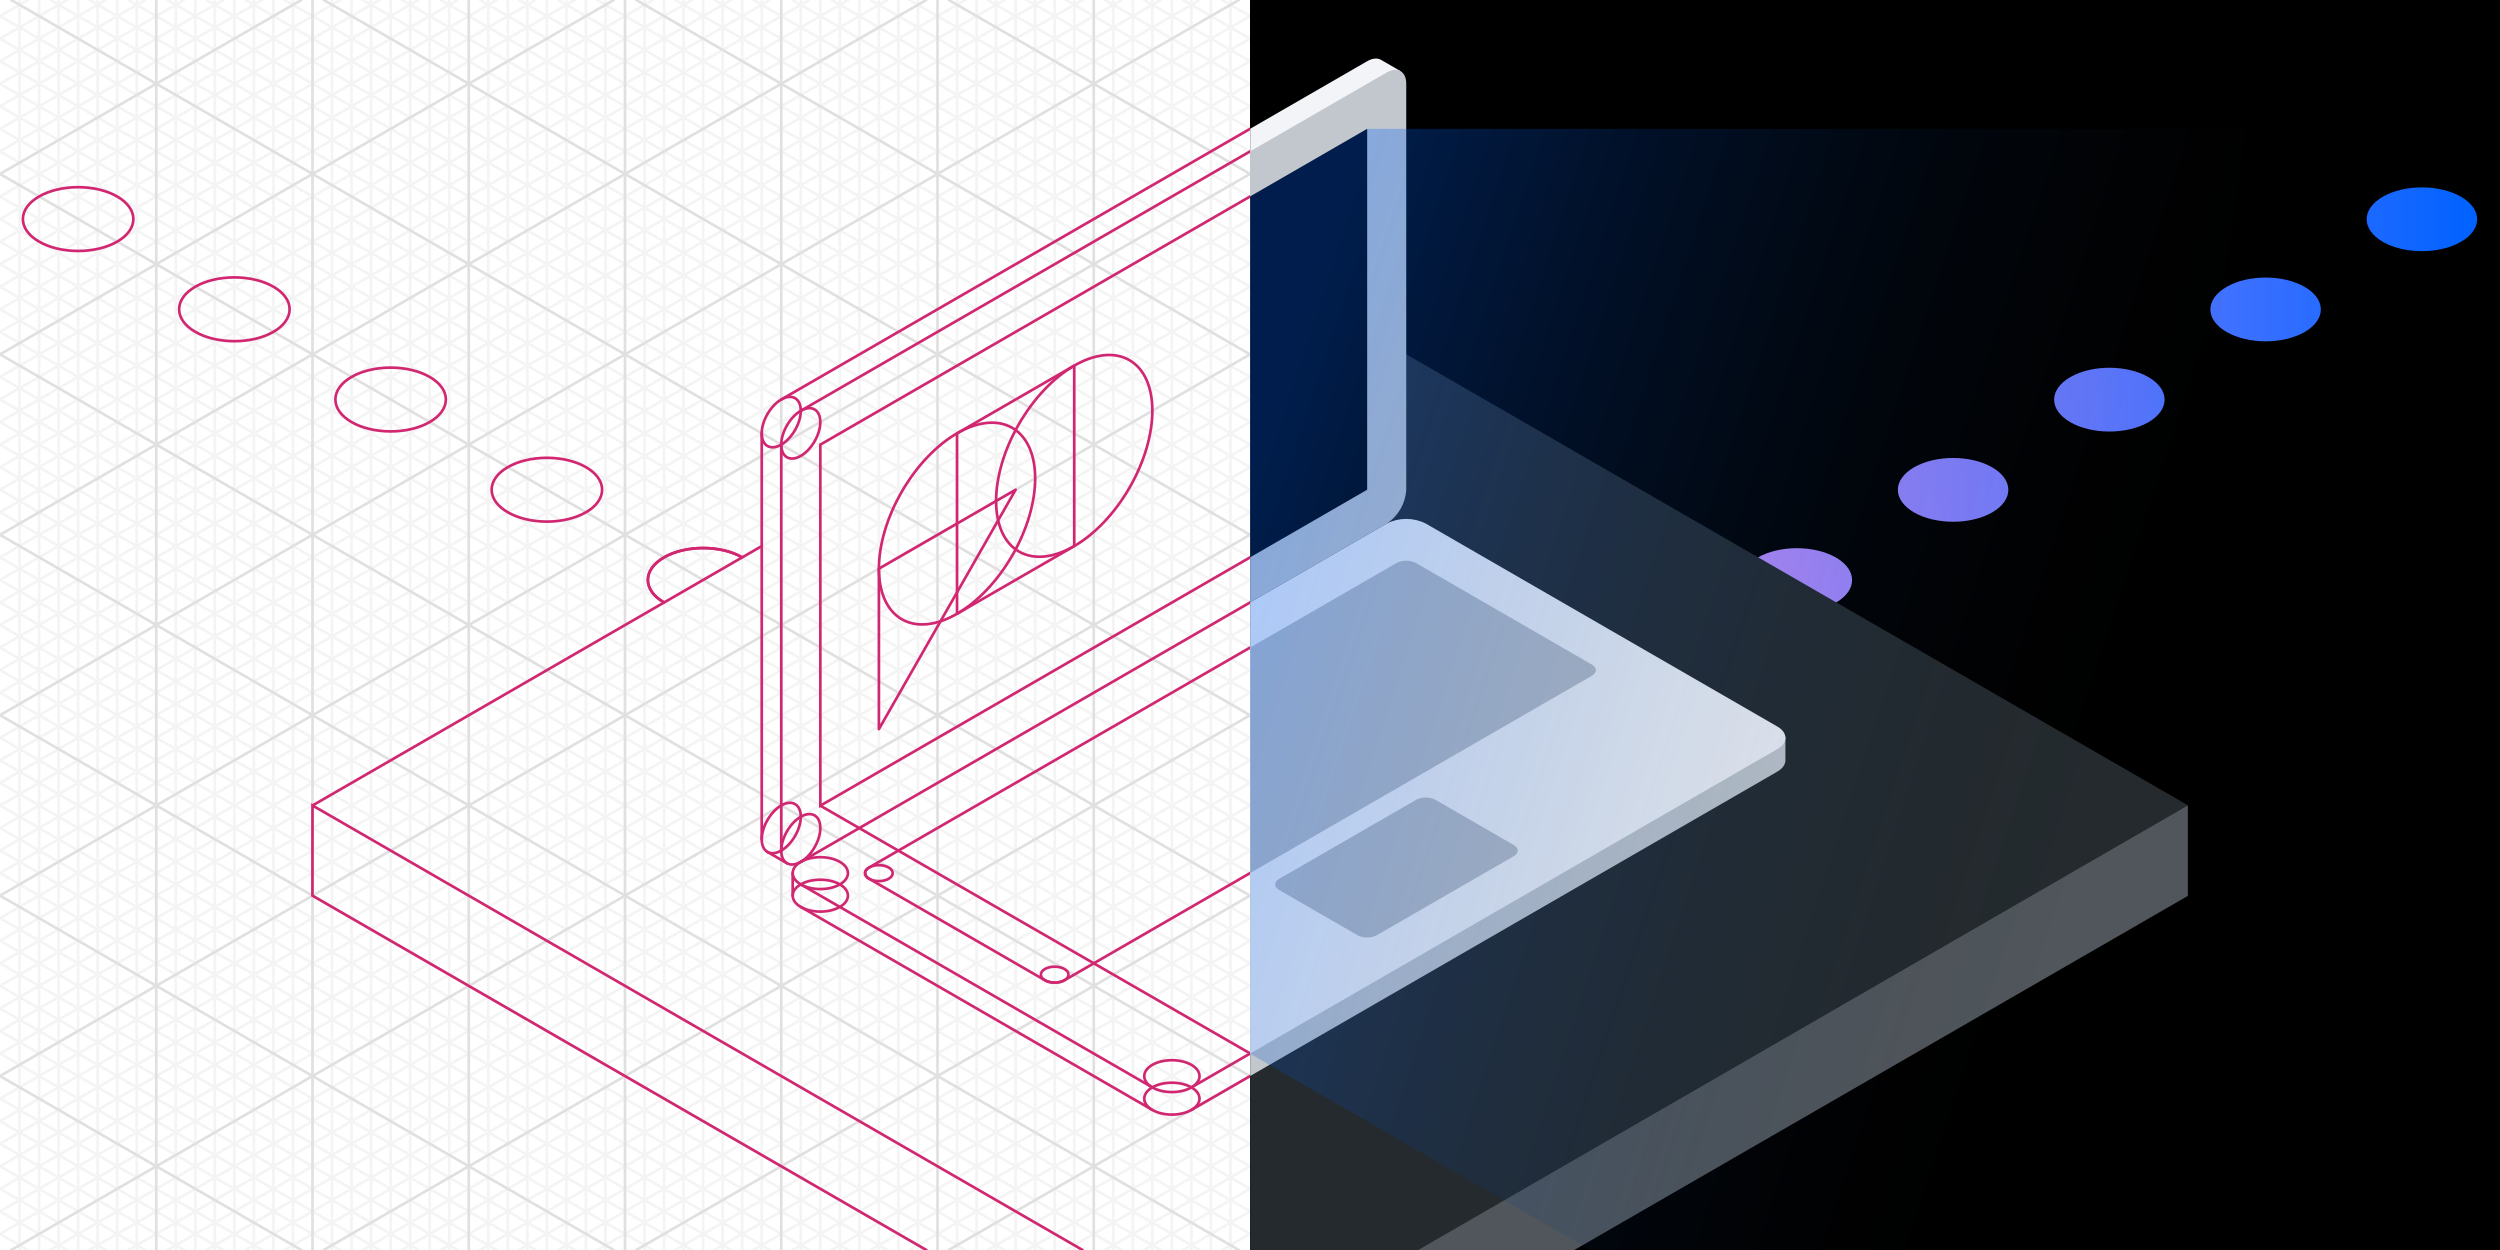
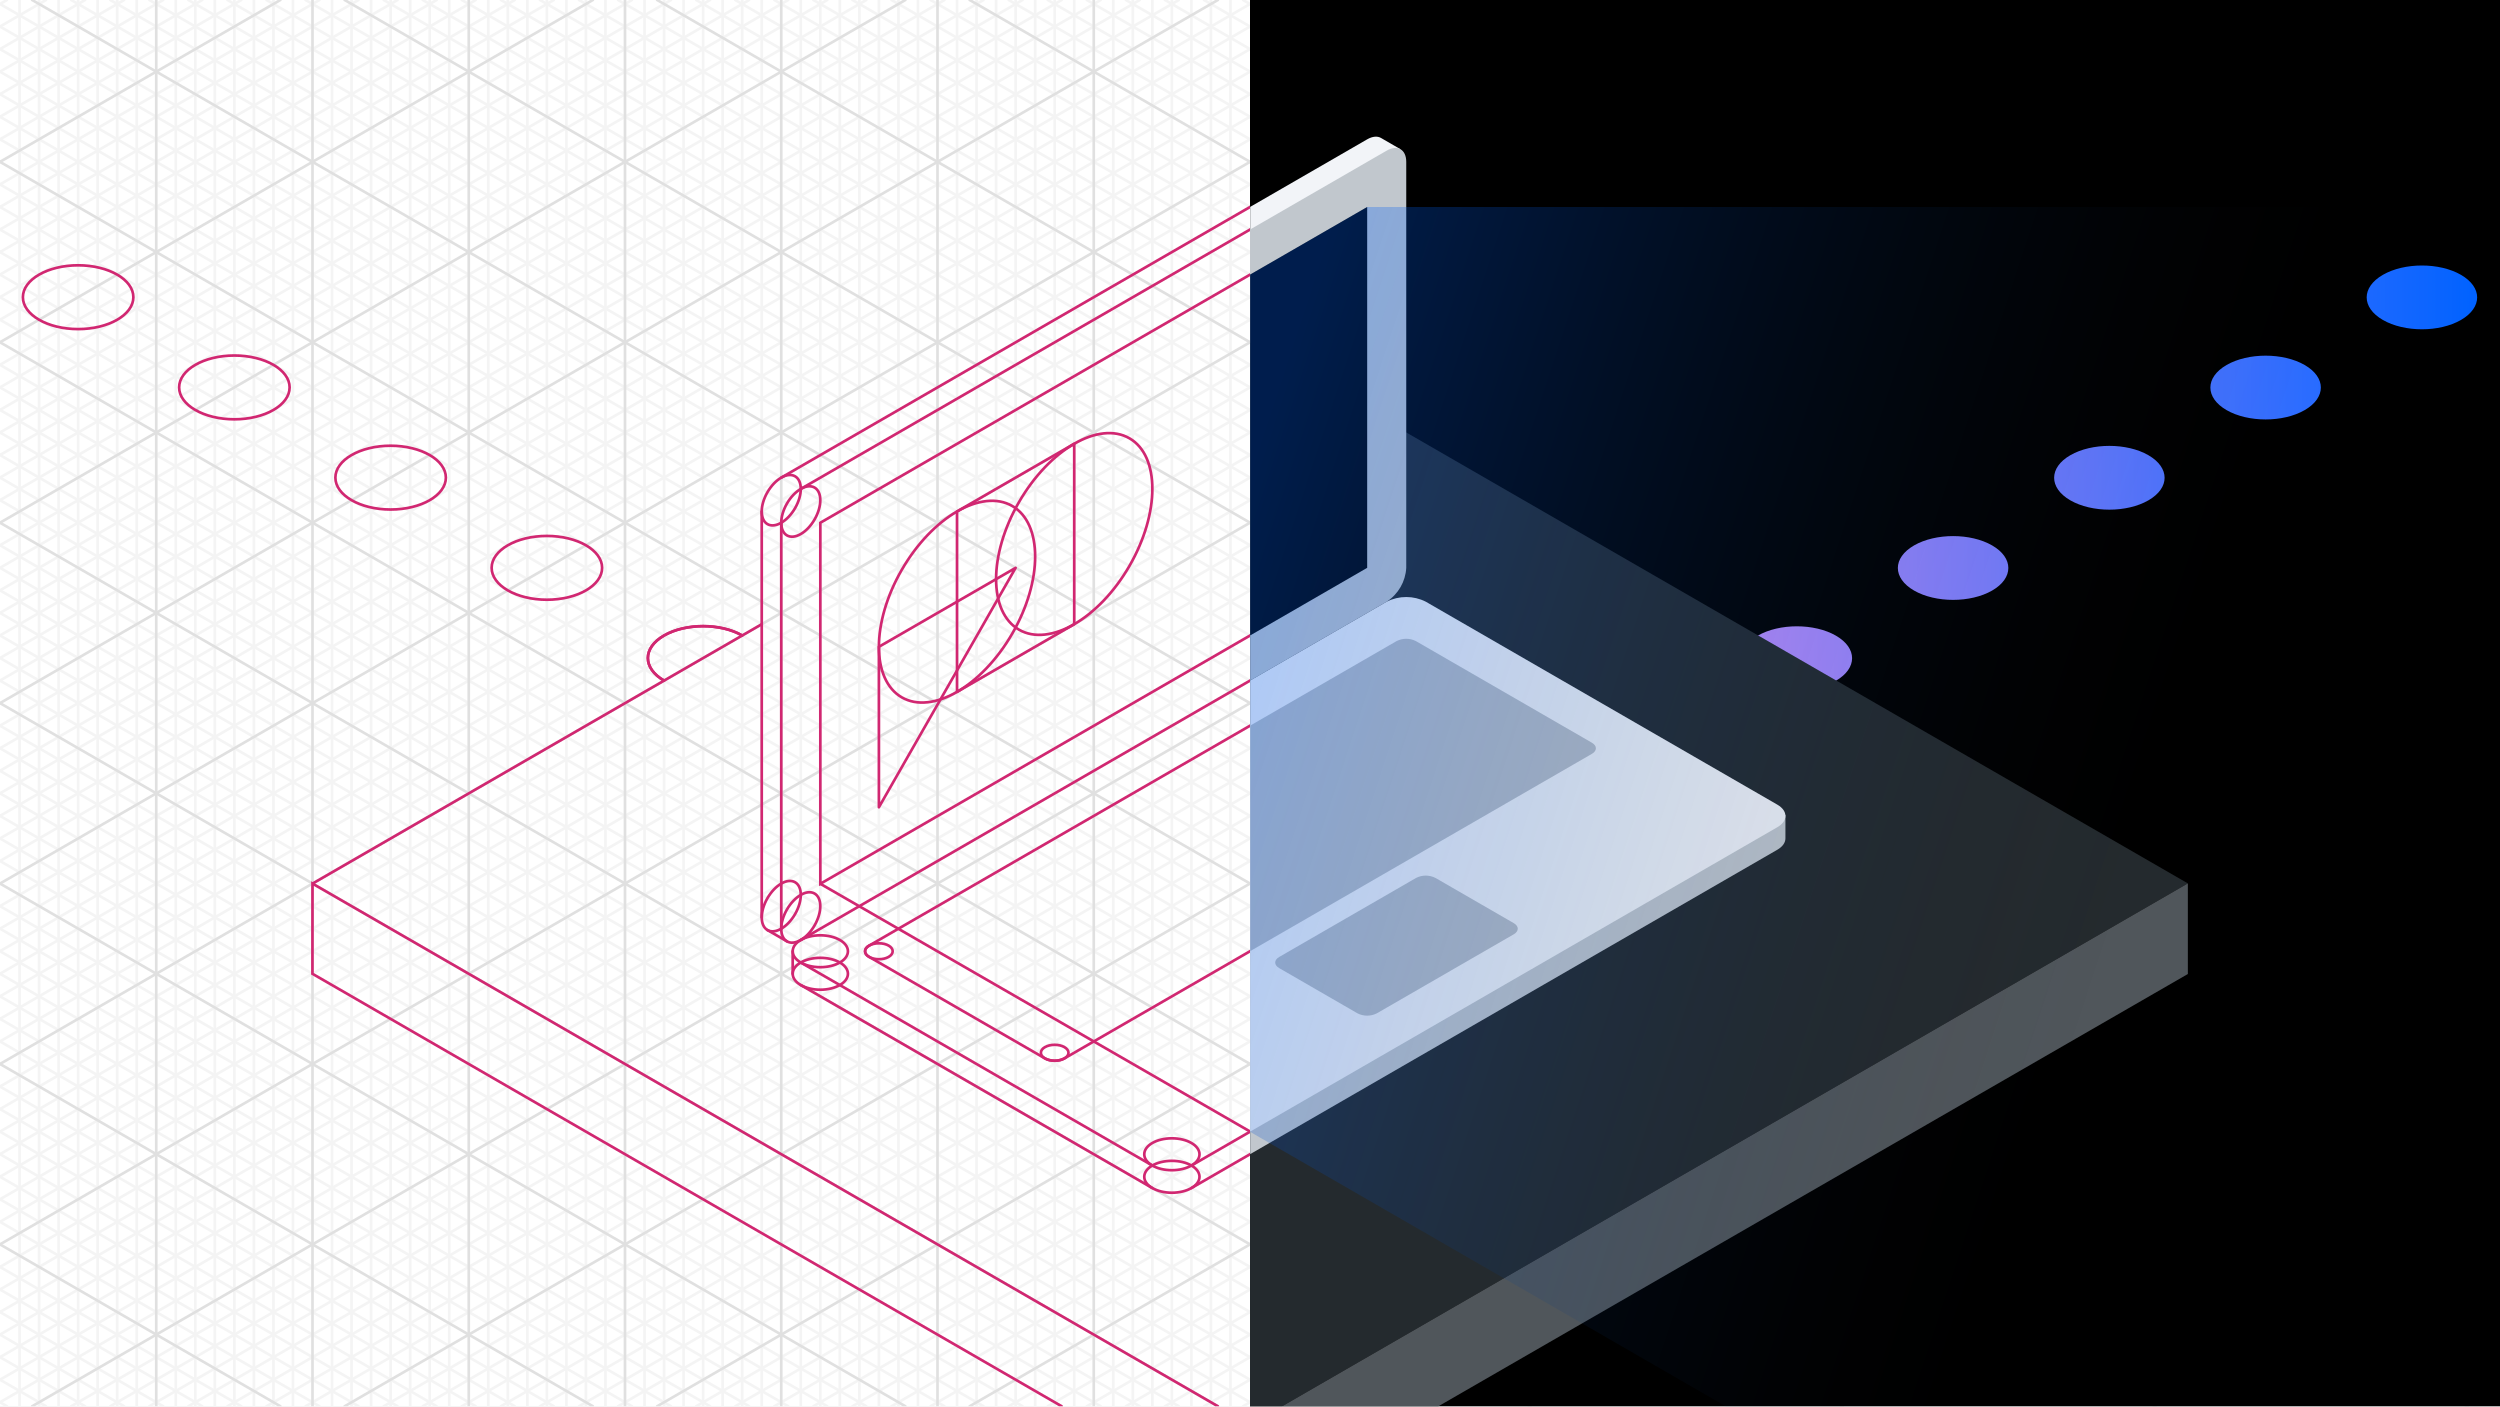
- <svg xmlns="http://www.w3.org/2000/svg" viewBox="0 0 928 464">
+ <svg xmlns="http://www.w3.org/2000/svg" viewBox="0 0 928 522">
  <defs>
-     <style>.cls-1{fill:#fff;}.cls-2,.cls-3,.cls-4,.cls-5,.cls-6{fill:none;}.cls-2{stroke:#f4f4f4;}.cls-2,.cls-3,.cls-4{stroke-linecap:round;}.cls-2,.cls-3,.cls-4,.cls-5{stroke-miterlimit:10;}.cls-3{stroke:#e0e0e0;}.cls-4,.cls-5,.cls-6{stroke:#d12771;}.cls-6{stroke-linejoin:round;}.cls-7{fill:url(#linear-gradient);}.cls-8{fill:#242a2e;}.cls-9{fill:#50565b;}.cls-10{fill:#f2f4f8;}.cls-11{fill:#c1c7cd;}.cls-12{fill:#b9bfc7;}.cls-13{fill:url(#linear-gradient-2);}</style>
-     <linearGradient id="linear-gradient" x1="646.48" y1="148.359" x2="919.516" y2="148.359" gradientUnits="userSpaceOnUse">
+     <style>.cls-1,.cls-4,.cls-5,.cls-6,.cls-7,.cls-8{fill:none;}.cls-2{fill:#fff;}.cls-3{clip-path:url(#clip-path);}.cls-4{stroke:#f4f4f4;}.cls-4,.cls-5,.cls-6{stroke-linecap:round;}.cls-4,.cls-5,.cls-6,.cls-7{stroke-miterlimit:10;}.cls-5{stroke:#e0e0e0;}.cls-6,.cls-7,.cls-8{stroke:#d12771;}.cls-8{stroke-linejoin:round;}.cls-9{fill:url(#linear-gradient);}.cls-10{fill:#242a2e;}.cls-11{fill:#50565b;}.cls-12{fill:#f2f4f8;}.cls-13{fill:#c1c7cd;}.cls-14{fill:#b9bfc7;}.cls-15{fill:url(#linear-gradient-2);}</style>
+     <clipPath id="clip-path">
+       <rect class="cls-1" width="928" height="522" />
+     </clipPath>
+     <linearGradient id="linear-gradient" x1="646.48" y1="177.359" x2="919.516" y2="177.359" gradientUnits="userSpaceOnUse">
      <stop offset="0" stop-color="#bb8eff" />
      <stop offset="1" stop-color="#0062ff" />
    </linearGradient>
-     <linearGradient id="linear-gradient-2" x1="427.403" y1="162.263" x2="883.078" y2="312.207" gradientUnits="userSpaceOnUse">
-       <stop offset="0.082" stop-color="#0062ff" stop-opacity="0.3" />
-       <stop offset="0.793" stop-color="#13171a" stop-opacity="0" />
+     <linearGradient id="linear-gradient-2" x1="427.718" y1="182.082" x2="1053.206" y2="387.905" gradientUnits="userSpaceOnUse">
+       <stop offset="0.05" stop-color="#0062ff" stop-opacity="0.3" />
+       <stop offset="0.6" stop-color="#13171a" stop-opacity="0" />
    </linearGradient>
  </defs>
  <g id="Layer_3" data-name="Layer 3">
-     <rect class="cls-1" width="928" height="464" />
-     <line class="cls-2" y1="5.967" x2="10.336" />
-     <line class="cls-2" y1="14.339" x2="24.836" />
-     <line class="cls-2" y1="22.711" x2="39.336" />
-     <line class="cls-2" y1="31.082" x2="53.836" />
-     <line class="cls-2" y1="39.454" x2="68.336" />
-     <line class="cls-2" y1="47.825" x2="82.836" />
-     <line class="cls-2" x1="97.336" y2="56.197" />
-     <line class="cls-2" y1="72.94" x2="126.336" />
-     <line class="cls-2" y1="81.312" x2="140.836" />
-     <line class="cls-2" y1="89.683" x2="155.336" />
-     <line class="cls-2" y1="98.055" x2="169.836" />
-     <line class="cls-2" y1="106.426" x2="184.336" />
-     <line class="cls-2" y1="114.798" x2="198.836" />
-     <line class="cls-2" y1="123.169" x2="213.336" />
-     <line class="cls-2" y1="139.913" x2="242.336" />
-     <line class="cls-2" y1="148.284" x2="256.836" />
-     <line class="cls-2" x1="271.336" y2="156.656" />
-     <line class="cls-2" y1="165.027" x2="285.836" />
-     <line class="cls-2" y1="173.399" x2="300.336" />
-     <line class="cls-2" y1="181.77" x2="314.836" />
-     <line class="cls-2" y1="190.142" x2="329.336" />
-     <line class="cls-2" y1="206.885" x2="358.336" />
-     <line class="cls-2" y1="215.257" x2="372.836" />
-     <line class="cls-2" x1="387.336" y2="223.628" />
-     <line class="cls-2" y1="232" x2="401.836" />
-     <line class="cls-2" y1="240.372" x2="416.336" />
-     <line class="cls-2" y1="248.743" x2="430.836" />
-     <line class="cls-2" y1="257.115" x2="445.336" />
-     <line class="cls-2" y1="273.858" x2="464" y2="5.967" />
-     <line class="cls-2" x1="464" y1="14.339" y2="282.229" />
-     <line class="cls-2" y1="290.601" x2="464" y2="22.71" />
-     <line class="cls-2" y1="298.973" x2="464" y2="31.082" />
-     <line class="cls-2" y1="307.344" x2="464" y2="39.454" />
-     <line class="cls-2" y1="315.716" x2="464" y2="47.825" />
-     <line class="cls-2" x1="464" y1="56.197" y2="324.087" />
-     <line class="cls-2" y1="340.83" x2="464" y2="72.94" />
-     <line class="cls-2" x1="464" y1="81.312" y2="349.202" />
-     <line class="cls-2" y1="357.574" x2="464" y2="89.683" />
-     <line class="cls-2" y1="365.945" x2="464" y2="98.055" />
-     <line class="cls-2" y1="374.317" x2="464" y2="106.426" />
-     <line class="cls-2" y1="382.688" x2="464" y2="114.798" />
-     <line class="cls-2" x1="464" y1="123.17" y2="391.06" />
-     <line class="cls-2" x1="464" y1="139.913" y2="407.803" />
-     <line class="cls-2" y1="416.175" x2="464" y2="148.284" />
-     <line class="cls-2" y1="424.546" x2="464" y2="156.656" />
-     <line class="cls-2" x1="464" y1="165.027" y2="432.918" />
-     <line class="cls-2" y1="441.29" x2="464" y2="173.399" />
-     <line class="cls-2" x1="464" y1="181.771" y2="449.661" />
-     <line class="cls-2" y1="458.033" x2="464" y2="190.142" />
-     <line class="cls-2" x1="18.664" y1="464" x2="464" y2="206.885" />
-     <line class="cls-2" x1="33.164" y1="464" x2="464" y2="215.257" />
-     <line class="cls-2" x1="464" y1="223.628" x2="47.664" y2="464" />
-     <line class="cls-2" x1="62.164" y1="464" x2="464" y2="232" />
-     <line class="cls-2" x1="76.664" y1="464" x2="464" y2="240.372" />
-     <line class="cls-2" x1="91.164" y1="464" x2="464" y2="248.743" />
-     <line class="cls-2" x1="105.664" y1="464" x2="464" y2="257.115" />
-     <line class="cls-2" x1="134.664" y1="464" x2="464" y2="273.858" />
-     <line class="cls-2" x1="149.164" y1="464" x2="464" y2="282.23" />
-     <line class="cls-2" x1="464" y1="290.601" x2="163.664" y2="464" />
-     <line class="cls-2" x1="178.164" y1="464" x2="464" y2="298.973" />
-     <line class="cls-2" x1="464" y1="307.344" x2="192.664" y2="464" />
-     <line class="cls-2" x1="207.164" y1="464" x2="464" y2="315.716" />
-     <line class="cls-2" x1="221.664" y1="464" x2="464" y2="324.087" />
-     <line class="cls-2" x1="250.664" y1="464" x2="464" y2="340.831" />
-     <line class="cls-2" x1="265.164" y1="464" x2="464" y2="349.202" />
-     <line class="cls-2" x1="279.664" y1="464" x2="464" y2="357.574" />
-     <line class="cls-2" x1="294.164" y1="464" x2="464" y2="365.945" />
-     <line class="cls-2" x1="464" y1="374.317" x2="308.664" y2="464" />
-     <line class="cls-2" x1="323.164" y1="464" x2="464" y2="382.688" />
-     <line class="cls-2" x1="337.664" y1="464" x2="464" y2="391.06" />
-     <line class="cls-2" x1="366.664" y1="464" x2="464" y2="407.803" />
-     <line class="cls-2" x1="464" y1="416.175" x2="381.164" y2="464" />
-     <line class="cls-2" x1="395.664" y1="464" x2="464" y2="424.546" />
-     <line class="cls-2" x1="464" y1="432.918" x2="410.164" y2="464" />
-     <line class="cls-2" x1="424.664" y1="464" x2="464" y2="441.289" />
-     <line class="cls-2" x1="439.164" y1="464" x2="464" y2="449.661" />
-     <line class="cls-2" x1="464" y1="458.033" x2="453.664" y2="464" />
-     <line class="cls-2" x1="453.664" x2="464" y2="5.967" />
-     <line class="cls-2" x1="439.164" x2="464" y2="14.339" />
-     <line class="cls-2" x1="424.664" x2="464" y2="22.711" />
-     <line class="cls-2" x1="410.164" x2="464" y2="31.082" />
-     <line class="cls-2" x1="395.664" x2="464" y2="39.454" />
-     <line class="cls-2" x1="381.164" x2="464" y2="47.825" />
-     <line class="cls-2" x1="464" y1="56.197" x2="366.664" />
-     <line class="cls-2" x1="337.664" x2="464" y2="72.94" />
-     <line class="cls-2" x1="323.164" x2="464" y2="81.312" />
-     <line class="cls-2" x1="308.664" x2="464" y2="89.683" />
-     <line class="cls-2" x1="294.164" x2="464" y2="98.055" />
-     <line class="cls-2" x1="279.664" x2="464" y2="106.426" />
-     <line class="cls-2" x1="265.164" x2="464" y2="114.798" />
-     <line class="cls-2" x1="250.664" x2="464" y2="123.169" />
-     <line class="cls-2" x1="221.664" x2="464" y2="139.913" />
-     <line class="cls-2" x1="207.164" x2="464" y2="148.284" />
-     <line class="cls-2" x1="464" y1="156.656" x2="192.664" />
-     <line class="cls-2" x1="178.164" x2="464" y2="165.027" />
-     <line class="cls-2" x1="163.664" x2="464" y2="173.399" />
-     <line class="cls-2" x1="149.164" x2="464" y2="181.77" />
-     <line class="cls-2" x1="134.664" x2="464" y2="190.142" />
-     <line class="cls-2" x1="105.664" x2="464" y2="206.885" />
-     <line class="cls-2" x1="91.164" x2="464" y2="215.257" />
-     <line class="cls-2" x1="464" y1="223.628" x2="76.664" />
-     <line class="cls-2" x1="62.164" x2="464" y2="232" />
-     <line class="cls-2" x1="47.664" x2="464" y2="240.372" />
-     <line class="cls-2" x1="33.164" x2="464" y2="248.743" />
-     <line class="cls-2" x1="18.664" x2="464" y2="257.115" />
-     <line class="cls-2" y1="5.967" x2="464" y2="273.858" />
-     <line class="cls-2" x1="464" y1="282.229" y2="14.339" />
-     <line class="cls-2" y1="22.71" x2="464" y2="290.601" />
-     <line class="cls-2" y1="31.082" x2="464" y2="298.973" />
-     <line class="cls-2" y1="39.454" x2="464" y2="307.344" />
-     <line class="cls-2" y1="47.825" x2="464" y2="315.716" />
-     <line class="cls-2" x1="464" y1="324.087" y2="56.197" />
-     <line class="cls-2" y1="72.94" x2="464" y2="340.83" />
-     <line class="cls-2" x1="464" y1="349.202" y2="81.312" />
-     <line class="cls-2" y1="89.683" x2="464" y2="357.574" />
-     <line class="cls-2" y1="98.055" x2="464" y2="365.945" />
-     <line class="cls-2" y1="106.426" x2="464" y2="374.317" />
-     <line class="cls-2" y1="114.798" x2="464" y2="382.688" />
-     <line class="cls-2" x1="464" y1="391.06" y2="123.17" />
-     <line class="cls-2" x1="464" y1="407.803" y2="139.913" />
-     <line class="cls-2" y1="148.284" x2="464" y2="416.175" />
-     <line class="cls-2" y1="156.656" x2="464" y2="424.546" />
-     <line class="cls-2" x1="464" y1="432.918" y2="165.027" />
-     <line class="cls-2" y1="173.399" x2="464" y2="441.29" />
-     <line class="cls-2" x1="464" y1="449.661" y2="181.771" />
-     <line class="cls-2" y1="190.142" x2="464" y2="458.033" />
-     <line class="cls-2" y1="206.885" x2="445.336" y2="464" />
-     <line class="cls-2" y1="215.257" x2="430.836" y2="464" />
-     <line class="cls-2" x1="416.336" y1="464" y2="223.628" />
-     <line class="cls-2" y1="232" x2="401.836" y2="464" />
-     <line class="cls-2" y1="240.372" x2="387.336" y2="464" />
-     <line class="cls-2" y1="248.743" x2="372.836" y2="464" />
-     <line class="cls-2" y1="257.115" x2="358.336" y2="464" />
-     <line class="cls-2" y1="273.858" x2="329.336" y2="464" />
-     <line class="cls-2" y1="282.23" x2="314.836" y2="464" />
-     <line class="cls-2" x1="300.336" y1="464" y2="290.601" />
-     <line class="cls-2" y1="298.973" x2="285.836" y2="464" />
-     <line class="cls-2" x1="271.336" y1="464" y2="307.344" />
-     <line class="cls-2" y1="315.716" x2="256.836" y2="464" />
-     <line class="cls-2" y1="324.087" x2="242.336" y2="464" />
-     <line class="cls-2" y1="340.831" x2="213.336" y2="464" />
-     <line class="cls-2" y1="349.202" x2="198.836" y2="464" />
-     <line class="cls-2" y1="357.574" x2="184.336" y2="464" />
-     <line class="cls-2" y1="365.945" x2="169.836" y2="464" />
-     <line class="cls-2" x1="155.336" y1="464" y2="374.317" />
-     <line class="cls-2" y1="382.688" x2="140.836" y2="464" />
-     <line class="cls-2" y1="391.06" x2="126.336" y2="464" />
-     <line class="cls-2" y1="407.803" x2="97.336" y2="464" />
-     <line class="cls-2" x1="82.836" y1="464" y2="416.175" />
-     <line class="cls-2" y1="424.546" x2="68.336" y2="464" />
-     <line class="cls-2" x1="53.836" y1="464" y2="432.918" />
-     <line class="cls-2" y1="441.289" x2="39.336" y2="464" />
-     <line class="cls-2" y1="449.661" x2="24.836" y2="464" />
-     <line class="cls-2" x1="10.336" y1="464" y2="458.033" />
-     <line class="cls-2" x1="261" x2="261" y2="464" />
-     <line class="cls-2" x1="29" x2="29" y2="464" />
-     <line class="cls-2" x1="377" x2="377" y2="464" />
-     <line class="cls-2" x1="145" x2="145" y2="464" />
-     <line class="cls-2" x1="319" x2="319" y2="464" />
-     <line class="cls-2" x1="87" x2="87" y2="464" />
-     <line class="cls-2" x1="435" x2="435" y2="464" />
-     <line class="cls-2" x1="203" x2="203" y2="464" />
-     <line class="cls-2" x1="246.5" x2="246.5" y2="464" />
-     <line class="cls-2" x1="14.5" x2="14.5" y2="464" />
-     <line class="cls-2" x1="362.5" x2="362.5" y2="464" />
-     <line class="cls-2" x1="130.5" x2="130.5" y2="464" />
-     <line class="cls-2" x1="304.5" x2="304.5" y2="464" />
-     <line class="cls-2" x1="72.5" x2="72.5" y2="464" />
-     <line class="cls-2" x1="420.5" x2="420.5" y2="464" />
-     <line class="cls-2" x1="188.5" x2="188.5" y2="464" />
-     <line class="cls-2" x1="275.5" x2="275.5" y2="464" />
-     <line class="cls-2" x1="43.5" x2="43.5" y2="464" />
-     <line class="cls-2" x1="391.5" x2="391.5" y2="464" />
-     <line class="cls-2" x1="159.5" x2="159.5" y2="464" />
-     <line class="cls-2" x1="333.5" x2="333.5" y2="464" />
-     <line class="cls-2" x1="101.5" x2="101.5" y2="464" />
-     <line class="cls-2" x1="449.5" x2="449.5" y2="464" />
-     <line class="cls-2" x1="217.5" x2="217.5" y2="464" />
-     <line class="cls-2" x1="239.25" x2="239.25" y2="464" />
-     <line class="cls-2" x1="7.25" x2="7.25" y2="464" />
-     <line class="cls-2" x1="355.25" x2="355.25" y2="464" />
-     <line class="cls-2" x1="123.25" x2="123.25" y2="464" />
-     <line class="cls-2" x1="297.25" x2="297.25" y2="464" />
-     <line class="cls-2" x1="65.25" x2="65.25" y2="464" />
-     <line class="cls-2" x1="413.25" x2="413.25" y2="464" />
-     <line class="cls-2" x1="181.25" x2="181.25" y2="464" />
-     <line class="cls-2" x1="268.25" x2="268.25" y2="464" />
-     <line class="cls-2" x1="36.25" x2="36.25" y2="464" />
-     <line class="cls-2" x1="384.25" x2="384.25" y2="464" />
-     <line class="cls-2" x1="152.25" x2="152.25" y2="464" />
-     <line class="cls-2" x1="326.25" x2="326.25" y2="464" />
-     <line class="cls-2" x1="94.25" x2="94.25" y2="464" />
-     <line class="cls-2" x1="442.25" x2="442.25" y2="464" />
-     <line class="cls-2" x1="210.25" x2="210.25" y2="464" />
-     <line class="cls-2" x1="253.75" x2="253.75" y2="464" />
-     <line class="cls-2" x1="21.75" x2="21.75" y2="464" />
-     <line class="cls-2" x1="369.75" x2="369.75" y2="464" />
-     <line class="cls-2" x1="137.75" x2="137.75" y2="464" />
-     <line class="cls-2" x1="311.75" x2="311.75" y2="464" />
-     <line class="cls-2" x1="79.75" x2="79.75" y2="464" />
-     <line class="cls-2" x1="427.75" x2="427.75" y2="464" />
-     <line class="cls-2" x1="195.75" x2="195.75" y2="464" />
-     <line class="cls-2" x1="282.75" x2="282.75" y2="464" />
-     <line class="cls-2" x1="50.75" x2="50.75" y2="464" />
-     <line class="cls-2" x1="398.75" x2="398.75" y2="464" />
-     <line class="cls-2" x1="166.75" x2="166.75" y2="464" />
-     <line class="cls-2" x1="340.75" x2="340.75" y2="464" />
-     <line class="cls-2" x1="108.75" x2="108.75" y2="464" />
-     <line class="cls-2" x1="456.75" x2="456.75" y2="464" />
-     <line class="cls-2" x1="224.75" x2="224.75" y2="464" />
-     <line class="cls-3" x1="232" x2="232" y2="464" />
-     <line class="cls-3" x1="348" x2="348" y2="464" />
-     <line class="cls-3" x1="116" x2="116" y2="464" />
-     <line class="cls-3" x1="290" x2="290" y2="464" />
-     <line class="cls-3" x1="58" x2="58" y2="464" />
-     <line class="cls-3" x1="406" x2="406" y2="464" />
-     <line class="cls-3" x1="174" x2="174" y2="464" />
-     <line class="cls-3" x1="352.164" x2="464" y2="64.568" />
-     <line class="cls-3" x1="236.164" x2="464" y2="131.541" />
-     <line class="cls-3" x1="120.164" x2="464" y2="198.514" />
-     <line class="cls-3" x1="464" y1="265.486" x2="4.164" />
-     <line class="cls-3" y1="64.568" x2="464" y2="332.459" />
-     <line class="cls-3" y1="131.541" x2="464" y2="399.432" />
-     <line class="cls-3" y1="198.514" x2="459.836" y2="464" />
-     <line class="cls-3" x1="343.836" y1="464" y2="265.486" />
-     <line class="cls-3" x1="227.836" y1="464" y2="332.459" />
-     <line class="cls-3" y1="399.432" x2="111.836" y2="464" />
-     <line class="cls-3" y1="64.568" x2="111.836" />
-     <line class="cls-3" y1="131.541" x2="227.836" />
-     <line class="cls-3" y1="198.514" x2="343.836" />
-     <line class="cls-3" x1="459.836" y2="265.486" />
-     <line class="cls-3" y1="332.459" x2="464" y2="64.568" />
-     <line class="cls-3" y1="399.432" x2="464" y2="131.541" />
-     <line class="cls-3" x1="4.164" y1="464" x2="464" y2="198.514" />
-     <line class="cls-3" x1="464" y1="265.486" x2="120.164" y2="464" />
-     <line class="cls-3" x1="464" y1="332.459" x2="236.164" y2="464" />
-     <line class="cls-3" x1="352.164" y1="464" x2="464" y2="399.432" />
-     <ellipse class="cls-4" cx="297.251" cy="311.551" rx="10.251" ry="5.919" transform="translate(-121.186 413.203) rotate(-60)" />
-     <ellipse class="cls-4" cx="297.251" cy="160.858" rx="10.251" ry="5.919" transform="matrix(0.5, -0.866, 0.866, 0.5, 9.318, 337.856)" />
-     <ellipse class="cls-4" cx="304.5" cy="324.106" rx="10.251" ry="5.919" />
-     <ellipse class="cls-4" cx="326.242" cy="324.106" rx="5.126" ry="2.959" />
-     <ellipse class="cls-4" cx="391.5" cy="361.792" rx="5.126" ry="2.959" />
-     <ellipse class="cls-4" cx="435.002" cy="399.462" rx="10.251" ry="5.919" />
-     <ellipse class="cls-4" cx="304.5" cy="332.466" rx="10.251" ry="5.919" />
-     <ellipse class="cls-4" cx="435.002" cy="407.822" rx="10.251" ry="5.919" />
-     <path class="cls-4" d="M590.912,250.833,395.08,363.894a7.923,7.923,0,0,1-7.169,0l-65.333-37.718c-1.98-1.143-1.98-3,0-4.139L518.411,208.973" />
-     <line class="cls-4" x1="294.249" y1="332.466" x2="294.249" y2="324.106" />
-     <line class="cls-4" x1="297.251" y1="336.652" x2="427.754" y2="412.008" />
-     <line class="cls-4" x1="427.754" y1="403.647" x2="297.251" y2="328.291" />
-     <line class="cls-4" x1="442.251" y1="412.008" x2="659.75" y2="286.418" />
-     <line class="cls-4" x1="442.251" y1="403.647" x2="659.75" y2="278.058" />
-     <line class="cls-4" x1="297.251" y1="152.488" x2="514.751" y2="26.906" />
-     <line class="cls-4" x1="290.003" y1="165.044" x2="290.003" y2="315.736" />
-     <line class="cls-4" x1="297.251" y1="319.921" x2="514.751" y2="194.339" />
-     <ellipse class="cls-4" cx="290.003" cy="307.36" rx="10.251" ry="5.919" transform="translate(-121.18 404.83) rotate(-60)" />
-     <ellipse class="cls-4" cx="290.003" cy="156.667" rx="10.251" ry="5.919" transform="matrix(0.5, -0.866, 0.866, 0.5, 9.323, 329.483)" />
-     <line class="cls-4" x1="290.003" y1="148.297" x2="507.503" y2="22.715" />
-     <line class="cls-4" x1="282.754" y1="160.852" x2="282.754" y2="311.545" />
-     <line class="cls-4" x1="284.878" y1="316.239" x2="292.124" y2="320.428" />
-     <polyline class="cls-4" points="507.498 47.839 304.505 165.044 304.505 299.068 507.495 181.779" />
-     <polyline class="cls-4" points="401.836 464 116 298.993 115.975 332.466 343.836 464" />
-     <path class="cls-4" d="M246.5,223.642c-8.009-4.623-8.009-12.12,0-16.743s20.992-4.624,29,0" />
-     <ellipse class="cls-4" cx="202.999" cy="181.783" rx="20.507" ry="11.84" />
-     <ellipse class="cls-4" cx="145.001" cy="148.296" rx="20.507" ry="11.84" />
-     <ellipse class="cls-4" cx="86.999" cy="114.808" rx="20.507" ry="11.84" />
-     <ellipse class="cls-4" cx="29.001" cy="81.32" rx="20.507" ry="11.84" />
-     <path class="cls-5" d="M246.5,223.642c-8.009-4.623-8.009-12.12,0-16.743s20.992-4.624,29,0" />
-     <line class="cls-5" x1="304.505" y1="299.068" x2="464.065" y2="391.052" />
-     <ellipse class="cls-6" cx="355.25" cy="194.344" rx="41.012" ry="23.678" transform="translate(9.318 404.828) rotate(-60)" />
-     <ellipse class="cls-6" cx="398.753" cy="169.218" rx="41.012" ry="23.678" transform="translate(52.829 429.939) rotate(-60)" />
-     <polygon class="cls-6" points="377 181.787 326.25 211.087 326.25 270.649 377 181.787" />
-     <line class="cls-5" x1="116" y1="298.993" x2="282.754" y2="202.712" />
-     <polygon class="cls-6" points="355.25 227.83 398.753 202.705 398.753 135.732 355.25 160.858 355.25 227.83" />
-     <rect x="464" width="464" height="464" />
-     <path class="cls-7" d="M739.49,190.208c-8.009,4.624-20.993,4.624-29,0s-8.009-12.12,0-16.743,20.992-4.624,29,0S747.5,185.585,739.49,190.208Zm-58,16.744c-8.008-4.624-20.992-4.624-29,0s-8.008,12.12,0,16.744,20.993,4.624,29,0S689.5,211.576,681.487,206.952ZM855.5,106.489c-8.009-4.624-20.993-4.624-29,0s-8.009,12.12,0,16.744,20.992,4.624,29,0S863.5,111.113,855.5,106.489Zm-58,33.488c-8.008-4.624-20.992-4.624-29,0s-8.008,12.12,0,16.744,20.993,4.623,29,0S805.5,144.6,797.492,139.977ZM913.509,73.021c-8.008-4.623-20.993-4.623-29,0s-8.008,12.121,0,16.744,20.993,4.624,29,0S921.518,77.645,913.509,73.021Z" />
-     <polygon class="cls-8" points="526.319 464 812.13 298.918 464.065 98.096 464.065 464 526.319 464" />
-     <polygon class="cls-9" points="526.32 464 584.374 464 812.13 332.551 812.13 298.918 526.32 464" />
-     <path class="cls-10" d="M464.065,98.447,519.873,26.4l-7.246-4.19h0c-1.312-.756-3.123-.646-5.124.509L464.065,47.8Z" />
-     <path class="cls-11" d="M514.751,26.906,464.065,56.172V223.605l50.686-29.266A16.019,16.019,0,0,0,522,181.784V31.091C522,26.468,518.755,24.6,514.751,26.906Z" />
-     <polygon points="464.065 72.916 464.065 206.873 507.495 181.779 507.497 47.838 464.065 72.916" />
-     <path class="cls-12" d="M590.912,246.694,525.58,208.973a7.923,7.923,0,0,0-7.169,0l-54.346,31.376v83.717l126.846-73.233C592.891,249.69,592.891,247.837,590.912,246.694Z" />
-     <path class="cls-11" d="M464.065,300.788v98.624L659.75,286.418c2-1.156,3-2.67,3-4.185V273.5Z" />
-     <path class="cls-10" d="M659.75,269.688l-130.5-75.34a16.025,16.025,0,0,0-14.5,0l-50.686,29.264v167.44L659.75,278.058C663.753,275.747,663.753,272,659.75,269.688Z" />
-     <path class="cls-12" d="M561.911,317.809l-50.838,29.345a7.923,7.923,0,0,1-7.169,0l-29.066-16.791c-1.979-1.143-1.978-3,0-4.138l50.822-29.345a7.923,7.923,0,0,1,7.169,0l29.081,16.79C563.891,314.813,563.891,316.666,561.911,317.809Z" />
-     <path class="cls-12" d="M590.912,246.694,525.58,208.973a7.923,7.923,0,0,0-7.169,0l-54.346,31.376v83.717l126.846-73.233C592.891,249.69,592.891,247.837,590.912,246.694Z" />
-     <polygon class="cls-13" points="774.06 464 833.75 47.838 507.497 47.838 464.065 72.916 464.065 391.152 590.292 464 774.06 464" />
+     <rect class="cls-2" width="928" height="522" />
+     <g class="cls-3">
+       <line class="cls-4" x1="29" x2="29" y2="522" />
+       <line class="cls-4" x1="261" x2="261" y2="522" />
+       <line class="cls-4" x1="145" x2="145" y2="522" />
+       <line class="cls-4" x1="377" x2="377" y2="522" />
+       <line class="cls-4" x1="87" x2="87" y2="522" />
+       <line class="cls-4" x1="319" x2="319" y2="522" />
+       <line class="cls-4" x1="203" x2="203" y2="522" />
+       <line class="cls-4" x1="435" x2="435" y2="522" />
+       <line class="cls-4" x1="14.5" x2="14.5" y2="522" />
+       <line class="cls-4" x1="246.5" x2="246.5" y2="522" />
+       <line class="cls-4" x1="130.5" x2="130.5" y2="522" />
+       <line class="cls-4" x1="362.5" x2="362.5" y2="522" />
+       <line class="cls-4" x1="72.5" x2="72.5" y2="522" />
+       <line class="cls-4" x1="304.5" x2="304.5" y2="522" />
+       <line class="cls-4" x1="188.5" x2="188.5" y2="522" />
+       <line class="cls-4" x1="420.5" x2="420.5" y2="522" />
+       <line class="cls-4" x1="43.5" x2="43.5" y2="522" />
+       <line class="cls-4" x1="275.5" x2="275.5" y2="522" />
+       <line class="cls-4" x1="159.5" x2="159.5" y2="522" />
+       <line class="cls-4" x1="391.5" x2="391.5" y2="522" />
+       <line class="cls-4" x1="101.5" x2="101.5" y2="522" />
+       <line class="cls-4" x1="333.5" x2="333.5" y2="522" />
+       <line class="cls-4" x1="217.5" x2="217.5" y2="522" />
+       <line class="cls-4" x1="449.5" x2="449.5" y2="522" />
+       <line class="cls-4" x1="7.25" x2="7.25" y2="522" />
+       <line class="cls-4" x1="239.25" x2="239.25" y2="522" />
+       <line class="cls-4" x1="123.25" x2="123.25" y2="522" />
+       <line class="cls-4" x1="355.25" x2="355.25" y2="522" />
+       <line class="cls-4" x1="65.25" x2="65.25" y2="522" />
+       <line class="cls-4" x1="297.25" x2="297.25" y2="522" />
+       <line class="cls-4" x1="181.25" x2="181.25" y2="522" />
+       <line class="cls-4" x1="413.25" x2="413.25" y2="522" />
+       <line class="cls-4" x1="36.25" x2="36.25" y2="522" />
+       <line class="cls-4" x1="268.25" x2="268.25" y2="522" />
+       <line class="cls-4" x1="152.25" x2="152.25" y2="522" />
+       <line class="cls-4" x1="384.25" x2="384.25" y2="522" />
+       <line class="cls-4" x1="94.25" x2="94.25" y2="522" />
+       <line class="cls-4" x1="326.25" x2="326.25" y2="522" />
+       <line class="cls-4" x1="210.25" x2="210.25" y2="522" />
+       <line class="cls-4" x1="442.25" x2="442.25" y2="522" />
+       <line class="cls-4" x1="21.75" x2="21.75" y2="522" />
+       <line class="cls-4" x1="253.75" x2="253.75" y2="522" />
+       <line class="cls-4" x1="137.75" x2="137.75" y2="522" />
+       <line class="cls-4" x1="369.75" x2="369.75" y2="522" />
+       <line class="cls-4" x1="79.75" x2="79.75" y2="522" />
+       <line class="cls-4" x1="311.75" x2="311.75" y2="522" />
+       <line class="cls-4" x1="195.75" x2="195.75" y2="522" />
+       <line class="cls-4" x1="427.75" x2="427.75" y2="522" />
+       <line class="cls-4" x1="50.75" x2="50.75" y2="522" />
+       <line class="cls-4" x1="282.75" x2="282.75" y2="522" />
+       <line class="cls-4" x1="166.75" x2="166.75" y2="522" />
+       <line class="cls-4" x1="398.75" x2="398.75" y2="522" />
+       <line class="cls-4" x1="108.75" x2="108.75" y2="522" />
+       <line class="cls-4" x1="340.75" x2="340.75" y2="522" />
+       <line class="cls-4" x1="224.75" x2="224.75" y2="522" />
+       <line class="cls-4" x1="456.75" x2="456.75" y2="522" />
+       <line class="cls-4" y1="34.967" x2="60.565" />
+       <line class="cls-4" y1="43.339" x2="75.065" />
+       <line class="cls-4" y1="51.711" x2="89.565" />
+       <line class="cls-4" y1="68.454" x2="118.565" />
+       <line class="cls-4" y1="1.481" x2="2.565" />
+       <line class="cls-4" y1="9.853" x2="17.065" />
+       <line class="cls-4" y1="18.224" x2="31.565" />
+       <line class="cls-4" y1="76.825" x2="133.065" />
+       <line class="cls-4" x1="147.565" y2="85.197" />
+       <line class="cls-4" y1="101.94" x2="176.565" />
+       <line class="cls-4" y1="110.312" x2="191.065" />
+       <line class="cls-4" y1="118.683" x2="205.565" />
+       <line class="cls-4" y1="135.426" x2="234.565" />
+       <line class="cls-4" y1="143.798" x2="249.065" />
+       <line class="cls-4" y1="152.169" x2="263.565" />
+       <line class="cls-4" y1="168.913" x2="292.565" />
+       <line class="cls-4" y1="177.284" x2="307.065" />
+       <line class="cls-4" x1="321.565" y2="185.656" />
+       <line class="cls-4" y1="202.399" x2="350.565" />
+       <line class="cls-4" y1="210.771" x2="365.065" />
+       <line class="cls-4" y1="219.142" x2="379.565" />
+       <line class="cls-4" y1="235.885" x2="408.565" />
+       <line class="cls-4" y1="244.257" x2="423.065" />
+       <line class="cls-4" x1="437.565" y2="252.628" />
+       <line class="cls-4" y1="269.372" x2="466.565" />
+       <line class="cls-4" y1="277.743" x2="481.065" />
+       <line class="cls-4" y1="286.115" x2="495.565" />
+       <line class="cls-4" y1="302.858" x2="524.565" />
+       <line class="cls-4" x1="539.065" y2="311.23" />
+       <line class="cls-4" y1="319.601" x2="553.565" />
+       <line class="cls-4" y1="336.344" x2="582.565" />
+       <line class="cls-4" y1="344.716" x2="597.065" />
+       <line class="cls-4" x1="611.565" y2="353.087" />
+       <line class="cls-4" y1="369.831" x2="640.565" />
+       <line class="cls-4" x1="655.065" y2="378.202" />
+       <line class="cls-4" y1="386.574" x2="669.565" />
+       <line class="cls-4" y1="403.317" x2="698.565" />
+       <line class="cls-4" y1="411.688" x2="713.065" />
+       <line class="cls-4" x1="727.565" y2="420.06" />
+       <line class="cls-4" x1="756.565" y2="436.803" />
+       <line class="cls-4" y1="445.175" x2="771.065" />
+       <line class="cls-4" y1="453.546" x2="785.565" />
+       <line class="cls-4" y1="470.29" x2="814.565" />
+       <line class="cls-4" x1="829.065" y2="478.661" />
+       <line class="cls-4" y1="487.033" x2="843.565" />
+       <line class="cls-4" y1="503.776" x2="872.565" />
+       <line class="cls-4" y1="512.147" x2="887.065" />
+       <line class="cls-4" x1="901.565" y2="520.519" />
+       <line class="cls-4" x1="26.435" y1="522" x2="928" y2="1.481" />
+       <line class="cls-4" x1="40.935" y1="522" x2="928" y2="9.853" />
+       <line class="cls-4" x1="55.435" y1="522" x2="928" y2="18.224" />
+       <line class="cls-4" x1="84.435" y1="522" x2="928" y2="34.967" />
+       <line class="cls-4" x1="98.935" y1="522" x2="928" y2="43.339" />
+       <line class="cls-4" x1="928" y1="51.711" x2="113.435" y2="522" />
+       <line class="cls-4" x1="928" y1="68.454" x2="142.435" y2="522" />
+       <line class="cls-4" x1="156.935" y1="522" x2="928" y2="76.825" />
+       <line class="cls-4" x1="171.435" y1="522" x2="928" y2="85.197" />
+       <line class="cls-4" x1="200.435" y1="522" x2="928" y2="101.94" />
+       <line class="cls-4" x1="214.935" y1="522" x2="928" y2="110.312" />
+       <line class="cls-4" x1="229.435" y1="522" x2="928" y2="118.683" />
+       <line class="cls-4" x1="928" y1="135.426" x2="258.435" y2="522" />
+       <line class="cls-4" x1="272.935" y1="522" x2="928" y2="143.798" />
+       <line class="cls-4" x1="287.435" y1="522" x2="928" y2="152.169" />
+       <line class="cls-4" x1="316.435" y1="522" x2="928" y2="168.913" />
+       <line class="cls-4" x1="928" y1="177.284" x2="330.935" y2="522" />
+       <line class="cls-4" x1="345.435" y1="522" x2="928" y2="185.656" />
+       <line class="cls-4" x1="374.435" y1="522" x2="928" y2="202.399" />
+       <line class="cls-4" x1="388.935" y1="522" x2="928" y2="210.771" />
+       <line class="cls-4" x1="928" y1="219.142" x2="403.435" y2="522" />
+       <line class="cls-4" x1="928" y1="235.885" x2="432.435" y2="522" />
+       <line class="cls-4" x1="446.935" y1="522" x2="928" y2="244.257" />
+       <line class="cls-4" x1="461.435" y1="522" x2="928" y2="252.628" />
+       <line class="cls-4" y1="26.596" x2="46.065" />
+       <line class="cls-4" y1="93.568" x2="162.065" />
+       <line class="cls-4" y1="160.541" x2="278.065" />
+       <line class="cls-4" y1="227.514" x2="394.065" />
+       <line class="cls-4" x1="510.065" y2="294.486" />
+       <line class="cls-4" y1="361.459" x2="626.065" />
+       <line class="cls-4" y1="428.432" x2="742.065" />
+       <line class="cls-4" y1="495.404" x2="858.065" />
+       <line class="cls-4" x1="928" y1="26.596" x2="69.935" y2="522" />
+       <line class="cls-4" x1="928" y1="93.568" x2="185.935" y2="522" />
+       <line class="cls-4" x1="301.935" y1="522" x2="928" y2="160.541" />
+       <line class="cls-4" x1="417.935" y1="522" x2="928" y2="227.514" />
+       <line class="cls-4" x1="461.435" x2="928" y2="269.372" />
+       <line class="cls-4" x1="446.935" x2="928" y2="277.743" />
+       <line class="cls-4" x1="432.435" x2="928" y2="286.115" />
+       <line class="cls-4" x1="403.435" x2="928" y2="302.858" />
+       <line class="cls-4" x1="928" y1="311.23" x2="388.935" />
+       <line class="cls-4" x1="374.435" x2="928" y2="319.601" />
+       <line class="cls-4" x1="345.435" x2="928" y2="336.344" />
+       <line class="cls-4" x1="330.935" x2="928" y2="344.716" />
+       <line class="cls-4" x1="928" y1="353.087" x2="316.435" />
+       <line class="cls-4" x1="287.435" x2="928" y2="369.831" />
+       <line class="cls-4" x1="928" y1="378.202" x2="272.935" />
+       <line class="cls-4" x1="258.435" x2="928" y2="386.574" />
+       <line class="cls-4" x1="229.435" x2="928" y2="403.317" />
+       <line class="cls-4" x1="214.935" x2="928" y2="411.688" />
+       <line class="cls-4" x1="928" y1="420.06" x2="200.435" />
+       <line class="cls-4" x1="928" y1="436.803" x2="171.435" />
+       <line class="cls-4" x1="156.935" x2="928" y2="445.175" />
+       <line class="cls-4" x1="142.435" x2="928" y2="453.546" />
+       <line class="cls-4" x1="113.435" x2="928" y2="470.29" />
+       <line class="cls-4" x1="928" y1="478.661" x2="98.935" />
+       <line class="cls-4" x1="84.435" x2="928" y2="487.033" />
+       <line class="cls-4" x1="55.435" x2="928" y2="503.776" />
+       <line class="cls-4" x1="40.935" x2="928" y2="512.147" />
+       <line class="cls-4" x1="928" y1="520.519" x2="26.435" />
+       <line class="cls-4" y1="1.481" x2="901.565" y2="522" />
+       <line class="cls-4" y1="9.853" x2="887.065" y2="522" />
+       <line class="cls-4" y1="18.224" x2="872.565" y2="522" />
+       <line class="cls-4" y1="34.967" x2="843.565" y2="522" />
+       <line class="cls-4" y1="43.339" x2="829.065" y2="522" />
+       <line class="cls-4" x1="814.565" y1="522" y2="51.711" />
+       <line class="cls-4" x1="785.565" y1="522" y2="68.454" />
+       <line class="cls-4" y1="76.825" x2="771.065" y2="522" />
+       <line class="cls-4" y1="85.197" x2="756.565" y2="522" />
+       <line class="cls-4" y1="101.94" x2="727.565" y2="522" />
+       <line class="cls-4" y1="110.312" x2="713.065" y2="522" />
+       <line class="cls-4" y1="118.683" x2="698.565" y2="522" />
+       <line class="cls-4" x1="669.565" y1="522" y2="135.426" />
+       <line class="cls-4" y1="143.798" x2="655.065" y2="522" />
+       <line class="cls-4" y1="152.169" x2="640.565" y2="522" />
+       <line class="cls-4" y1="168.913" x2="611.565" y2="522" />
+       <line class="cls-4" x1="597.065" y1="522" y2="177.284" />
+       <line class="cls-4" y1="185.656" x2="582.565" y2="522" />
+       <line class="cls-4" y1="202.399" x2="553.565" y2="522" />
+       <line class="cls-4" y1="210.771" x2="539.065" y2="522" />
+       <line class="cls-4" x1="524.565" y1="522" y2="219.142" />
+       <line class="cls-4" x1="495.565" y1="522" y2="235.885" />
+       <line class="cls-4" y1="244.257" x2="481.065" y2="522" />
+       <line class="cls-4" y1="252.628" x2="466.565" y2="522" />
+       <line class="cls-4" y1="269.372" x2="437.565" y2="522" />
+       <line class="cls-4" x1="423.065" y1="522" y2="277.743" />
+       <line class="cls-4" y1="286.115" x2="408.565" y2="522" />
+       <line class="cls-4" x1="379.565" y1="522" y2="302.858" />
+       <line class="cls-4" y1="311.229" x2="365.065" y2="522" />
+       <line class="cls-4" x1="350.565" y1="522" y2="319.601" />
+       <line class="cls-4" y1="336.344" x2="321.565" y2="522" />
+       <line class="cls-4" x1="307.065" y1="522" y2="344.716" />
+       <line class="cls-4" y1="353.087" x2="292.565" y2="522" />
+       <line class="cls-4" y1="369.831" x2="263.565" y2="522" />
+       <line class="cls-4" y1="378.202" x2="249.065" y2="522" />
+       <line class="cls-4" x1="234.565" y1="522" y2="386.574" />
+       <line class="cls-4" x1="205.565" y1="522" y2="403.317" />
+       <line class="cls-4" y1="411.688" x2="191.065" y2="522" />
+       <line class="cls-4" y1="420.06" x2="176.565" y2="522" />
+       <line class="cls-4" y1="436.803" x2="147.565" y2="522" />
+       <line class="cls-4" x1="133.065" y1="522" y2="445.175" />
+       <line class="cls-4" y1="453.546" x2="118.565" y2="522" />
+       <line class="cls-4" x1="89.565" y1="522" y2="470.29" />
+       <line class="cls-4" y1="478.661" x2="75.065" y2="522" />
+       <line class="cls-4" x1="60.565" y1="522" y2="487.033" />
+       <line class="cls-4" y1="503.776" x2="31.565" y2="522" />
+       <line class="cls-4" x1="17.065" y1="522" y2="512.147" />
+       <line class="cls-4" y1="520.519" x2="2.565" y2="522" />
+       <line class="cls-4" x1="928" y1="294.486" x2="417.935" />
+       <line class="cls-4" x1="301.935" x2="928" y2="361.459" />
+       <line class="cls-4" x1="185.935" x2="928" y2="428.432" />
+       <line class="cls-4" x1="69.935" x2="928" y2="495.404" />
+       <line class="cls-4" x1="858.065" y1="522" y2="26.596" />
+       <line class="cls-4" x1="742.065" y1="522" y2="93.568" />
+       <line class="cls-4" y1="160.541" x2="626.065" y2="522" />
+       <line class="cls-4" y1="227.514" x2="510.065" y2="522" />
+       <line class="cls-4" y1="294.486" x2="394.065" y2="522" />
+       <line class="cls-4" x1="278.065" y1="522" y2="361.459" />
+       <line class="cls-4" x1="162.065" y1="522" y2="428.432" />
+       <line class="cls-4" y1="495.404" x2="46.065" y2="522" />
+       <line class="cls-5" x1="232" x2="232" y2="522" />
+       <line class="cls-5" x1="116" x2="116" y2="522" />
+       <line class="cls-5" x1="348" x2="348" y2="522" />
+       <line class="cls-5" x1="58" x2="58" y2="522" />
+       <line class="cls-5" x1="290" x2="290" y2="522" />
+       <line class="cls-5" x1="174" x2="174" y2="522" />
+       <line class="cls-5" x1="406" x2="406" y2="522" />
+       <line class="cls-5" y1="60.082" x2="104.065" />
+       <line class="cls-5" y1="127.055" x2="220.065" />
+       <line class="cls-5" y1="194.027" x2="336.065" />
+       <line class="cls-5" y1="261" x2="452.065" />
+       <line class="cls-5" y1="327.973" x2="568.065" />
+       <line class="cls-5" y1="394.945" x2="684.065" />
+       <line class="cls-5" x1="800.065" y2="461.918" />
+       <line class="cls-5" x1="11.935" y1="522" x2="916.065" />
+       <line class="cls-5" x1="127.935" y1="522" x2="928" y2="60.082" />
+       <line class="cls-5" x1="243.935" y1="522" x2="928" y2="127.055" />
+       <line class="cls-5" x1="928" y1="194.027" x2="359.935" y2="522" />
+       <line class="cls-5" x1="359.935" x2="928" y2="327.973" />
+       <line class="cls-5" x1="243.935" x2="928" y2="394.945" />
+       <line class="cls-5" x1="928" y1="461.918" x2="127.935" />
+       <line class="cls-5" x1="11.935" x2="916.065" y2="522" />
+       <line class="cls-5" y1="60.082" x2="800.065" y2="522" />
+       <line class="cls-5" y1="127.055" x2="684.065" y2="522" />
+       <line class="cls-5" x1="568.065" y1="522" y2="194.027" />
+       <line class="cls-5" y1="261" x2="452.065" y2="522" />
+       <line class="cls-5" y1="327.973" x2="336.065" y2="522" />
+       <line class="cls-5" y1="394.945" x2="220.065" y2="522" />
+       <line class="cls-5" y1="461.918" x2="104.065" y2="522" />
+       <ellipse class="cls-6" cx="297.251" cy="340.551" rx="10.251" ry="5.919" transform="matrix(0.5, -0.866, 0.866, 0.5, -146.3, 427.703)" />
+       <ellipse class="cls-6" cx="297.251" cy="189.858" rx="10.251" ry="5.919" transform="matrix(0.5, -0.866, 0.866, 0.5, -15.797, 352.356)" />
+       <ellipse class="cls-6" cx="304.5" cy="353.106" rx="10.251" ry="5.919" />
+       <ellipse class="cls-6" cx="326.242" cy="353.106" rx="5.126" ry="2.959" />
+       <ellipse class="cls-6" cx="391.5" cy="390.792" rx="5.126" ry="2.959" />
+       <ellipse class="cls-6" cx="435.002" cy="428.462" rx="10.251" ry="5.919" />
+       <ellipse class="cls-6" cx="304.5" cy="361.466" rx="10.251" ry="5.919" />
+       <ellipse class="cls-6" cx="435.002" cy="436.823" rx="10.251" ry="5.919" />
+       <path class="cls-6" d="M590.912,279.833,395.08,392.894a7.923,7.923,0,0,1-7.169,0l-65.333-37.718c-1.98-1.143-1.98-3,0-4.139L518.411,237.973" />
+       <line class="cls-6" x1="294.249" y1="361.466" x2="294.249" y2="353.106" />
+       <line class="cls-6" x1="297.251" y1="365.652" x2="427.754" y2="441.008" />
+       <line class="cls-6" x1="427.754" y1="432.647" x2="297.251" y2="357.291" />
+       <line class="cls-6" x1="442.251" y1="441.008" x2="659.75" y2="315.418" />
+       <line class="cls-6" x1="442.251" y1="432.647" x2="659.75" y2="307.058" />
+       <line class="cls-6" x1="297.251" y1="181.488" x2="514.751" y2="55.906" />
+       <line class="cls-6" x1="290.003" y1="194.044" x2="290.003" y2="344.736" />
+       <line class="cls-6" x1="297.251" y1="348.921" x2="514.751" y2="223.339" />
+       <ellipse class="cls-6" cx="290.003" cy="336.36" rx="10.251" ry="5.919" transform="translate(-146.295 419.33) rotate(-60)" />
+       <ellipse class="cls-6" cx="290.003" cy="185.667" rx="10.251" ry="5.919" transform="matrix(0.5, -0.866, 0.866, 0.5, -15.791, 343.983)" />
+       <line class="cls-6" x1="290.003" y1="177.297" x2="507.503" y2="51.715" />
+       <line class="cls-6" x1="282.754" y1="189.852" x2="282.754" y2="340.545" />
+       <line class="cls-6" x1="284.878" y1="345.239" x2="292.124" y2="349.428" />
+       <polyline class="cls-6" points="507.498 76.839 304.505 194.044 304.505 328.068 507.495 210.779" />
+       <polyline class="cls-6" points="452.065 522 116 327.993 115.975 361.466 394.065 522" />
+       <path class="cls-6" d="M246.5,252.642c-8.009-4.623-8.009-12.12,0-16.743s20.992-4.624,29,0" />
+       <ellipse class="cls-6" cx="202.999" cy="210.783" rx="20.507" ry="11.84" />
+       <ellipse class="cls-6" cx="145.001" cy="177.296" rx="20.507" ry="11.84" />
+       <ellipse class="cls-6" cx="86.999" cy="143.808" rx="20.507" ry="11.84" />
+       <ellipse class="cls-6" cx="29.001" cy="110.32" rx="20.507" ry="11.84" />
+       <path class="cls-7" d="M246.5,252.642c-8.009-4.623-8.009-12.12,0-16.743s20.992-4.624,29,0" />
+       <line class="cls-7" x1="304.505" y1="328.068" x2="464.065" y2="420.052" />
+       <ellipse class="cls-8" cx="355.25" cy="223.344" rx="41.012" ry="23.678" transform="translate(-15.797 419.328) rotate(-60)" />
+       <ellipse class="cls-8" cx="398.753" cy="198.218" rx="41.012" ry="23.678" transform="translate(27.714 444.439) rotate(-60)" />
+       <polygon class="cls-8" points="377 210.787 326.25 240.087 326.25 299.649 377 210.787" />
+       <line class="cls-7" x1="116" y1="327.993" x2="282.754" y2="231.712" />
+       <polygon class="cls-8" points="355.25 256.83 398.753 231.705 398.753 164.732 355.25 189.858 355.25 256.83" />
+       <rect x="464" width="464" height="521.999" />
+       <path class="cls-9" d="M739.49,219.208c-8.009,4.624-20.993,4.624-29,0s-8.009-12.12,0-16.743,20.992-4.624,29,0S747.5,214.585,739.49,219.208Zm-58,16.744c-8.008-4.624-20.992-4.624-29,0s-8.008,12.12,0,16.744,20.993,4.624,29,0S689.5,240.576,681.487,235.952ZM855.5,135.489c-8.009-4.624-20.993-4.624-29,0s-8.009,12.12,0,16.744,20.992,4.624,29,0S863.5,140.113,855.5,135.489Zm-58,33.488c-8.008-4.624-20.992-4.624-29,0s-8.008,12.12,0,16.744,20.993,4.623,29,0S805.5,173.6,797.492,168.977Zm116.017-66.956c-8.008-4.623-20.993-4.623-29,0s-8.008,12.121,0,16.744,20.993,4.624,29,0S921.518,106.645,913.509,102.021Z" />
+       <polygon class="cls-10" points="475.935 522 812.13 327.918 464.065 127.096 464 522 475.935 522" />
+       <polygon class="cls-11" points="475.935 522 533.935 522 812.13 361.551 812.13 327.918 475.935 522" />
+       <path class="cls-12" d="M464.065,127.447,519.873,55.4l-7.246-4.19h0c-1.312-.756-3.123-.646-5.124.509L464.065,76.8Z" />
+       <path class="cls-13" d="M514.751,55.906,464.065,85.172V252.605l50.686-29.266A16.019,16.019,0,0,0,522,210.784V60.091C522,55.468,518.755,53.6,514.751,55.906Z" />
+       <polygon points="464.065 101.916 464.065 235.873 507.495 210.779 507.497 76.839 464.065 101.916" />
+       <path class="cls-14" d="M590.912,275.694,525.58,237.973a7.923,7.923,0,0,0-7.169,0l-54.346,31.376v83.717l126.846-73.233C592.891,278.69,592.891,276.837,590.912,275.694Z" />
+       <path class="cls-13" d="M464.065,329.788v98.624L659.75,315.418c2-1.156,3-2.67,3-4.185V302.5Z" />
+       <path class="cls-12" d="M659.75,298.688l-130.5-75.34a16.025,16.025,0,0,0-14.5,0l-50.686,29.264v167.44L659.75,307.058C663.753,304.747,663.753,301,659.75,298.688Z" />
+       <path class="cls-14" d="M561.911,346.809l-50.838,29.345a7.923,7.923,0,0,1-7.169,0l-29.066-16.791c-1.979-1.143-1.978-3,0-4.138l50.822-29.345a7.923,7.923,0,0,1,7.169,0l29.081,16.79C563.891,343.813,563.891,345.666,561.911,346.809Z" />
+       <path class="cls-14" d="M590.912,275.694,525.58,237.973a7.923,7.923,0,0,0-7.169,0l-54.346,31.376v83.717l126.846-73.233C592.891,278.69,592.891,276.837,590.912,275.694Z" />
+       <polygon class="cls-15" points="928 522 928 76.825 507.497 76.839 464.065 101.916 464.065 420.152 640.565 522 928 522" />
+     </g>
  </g>
</svg>
